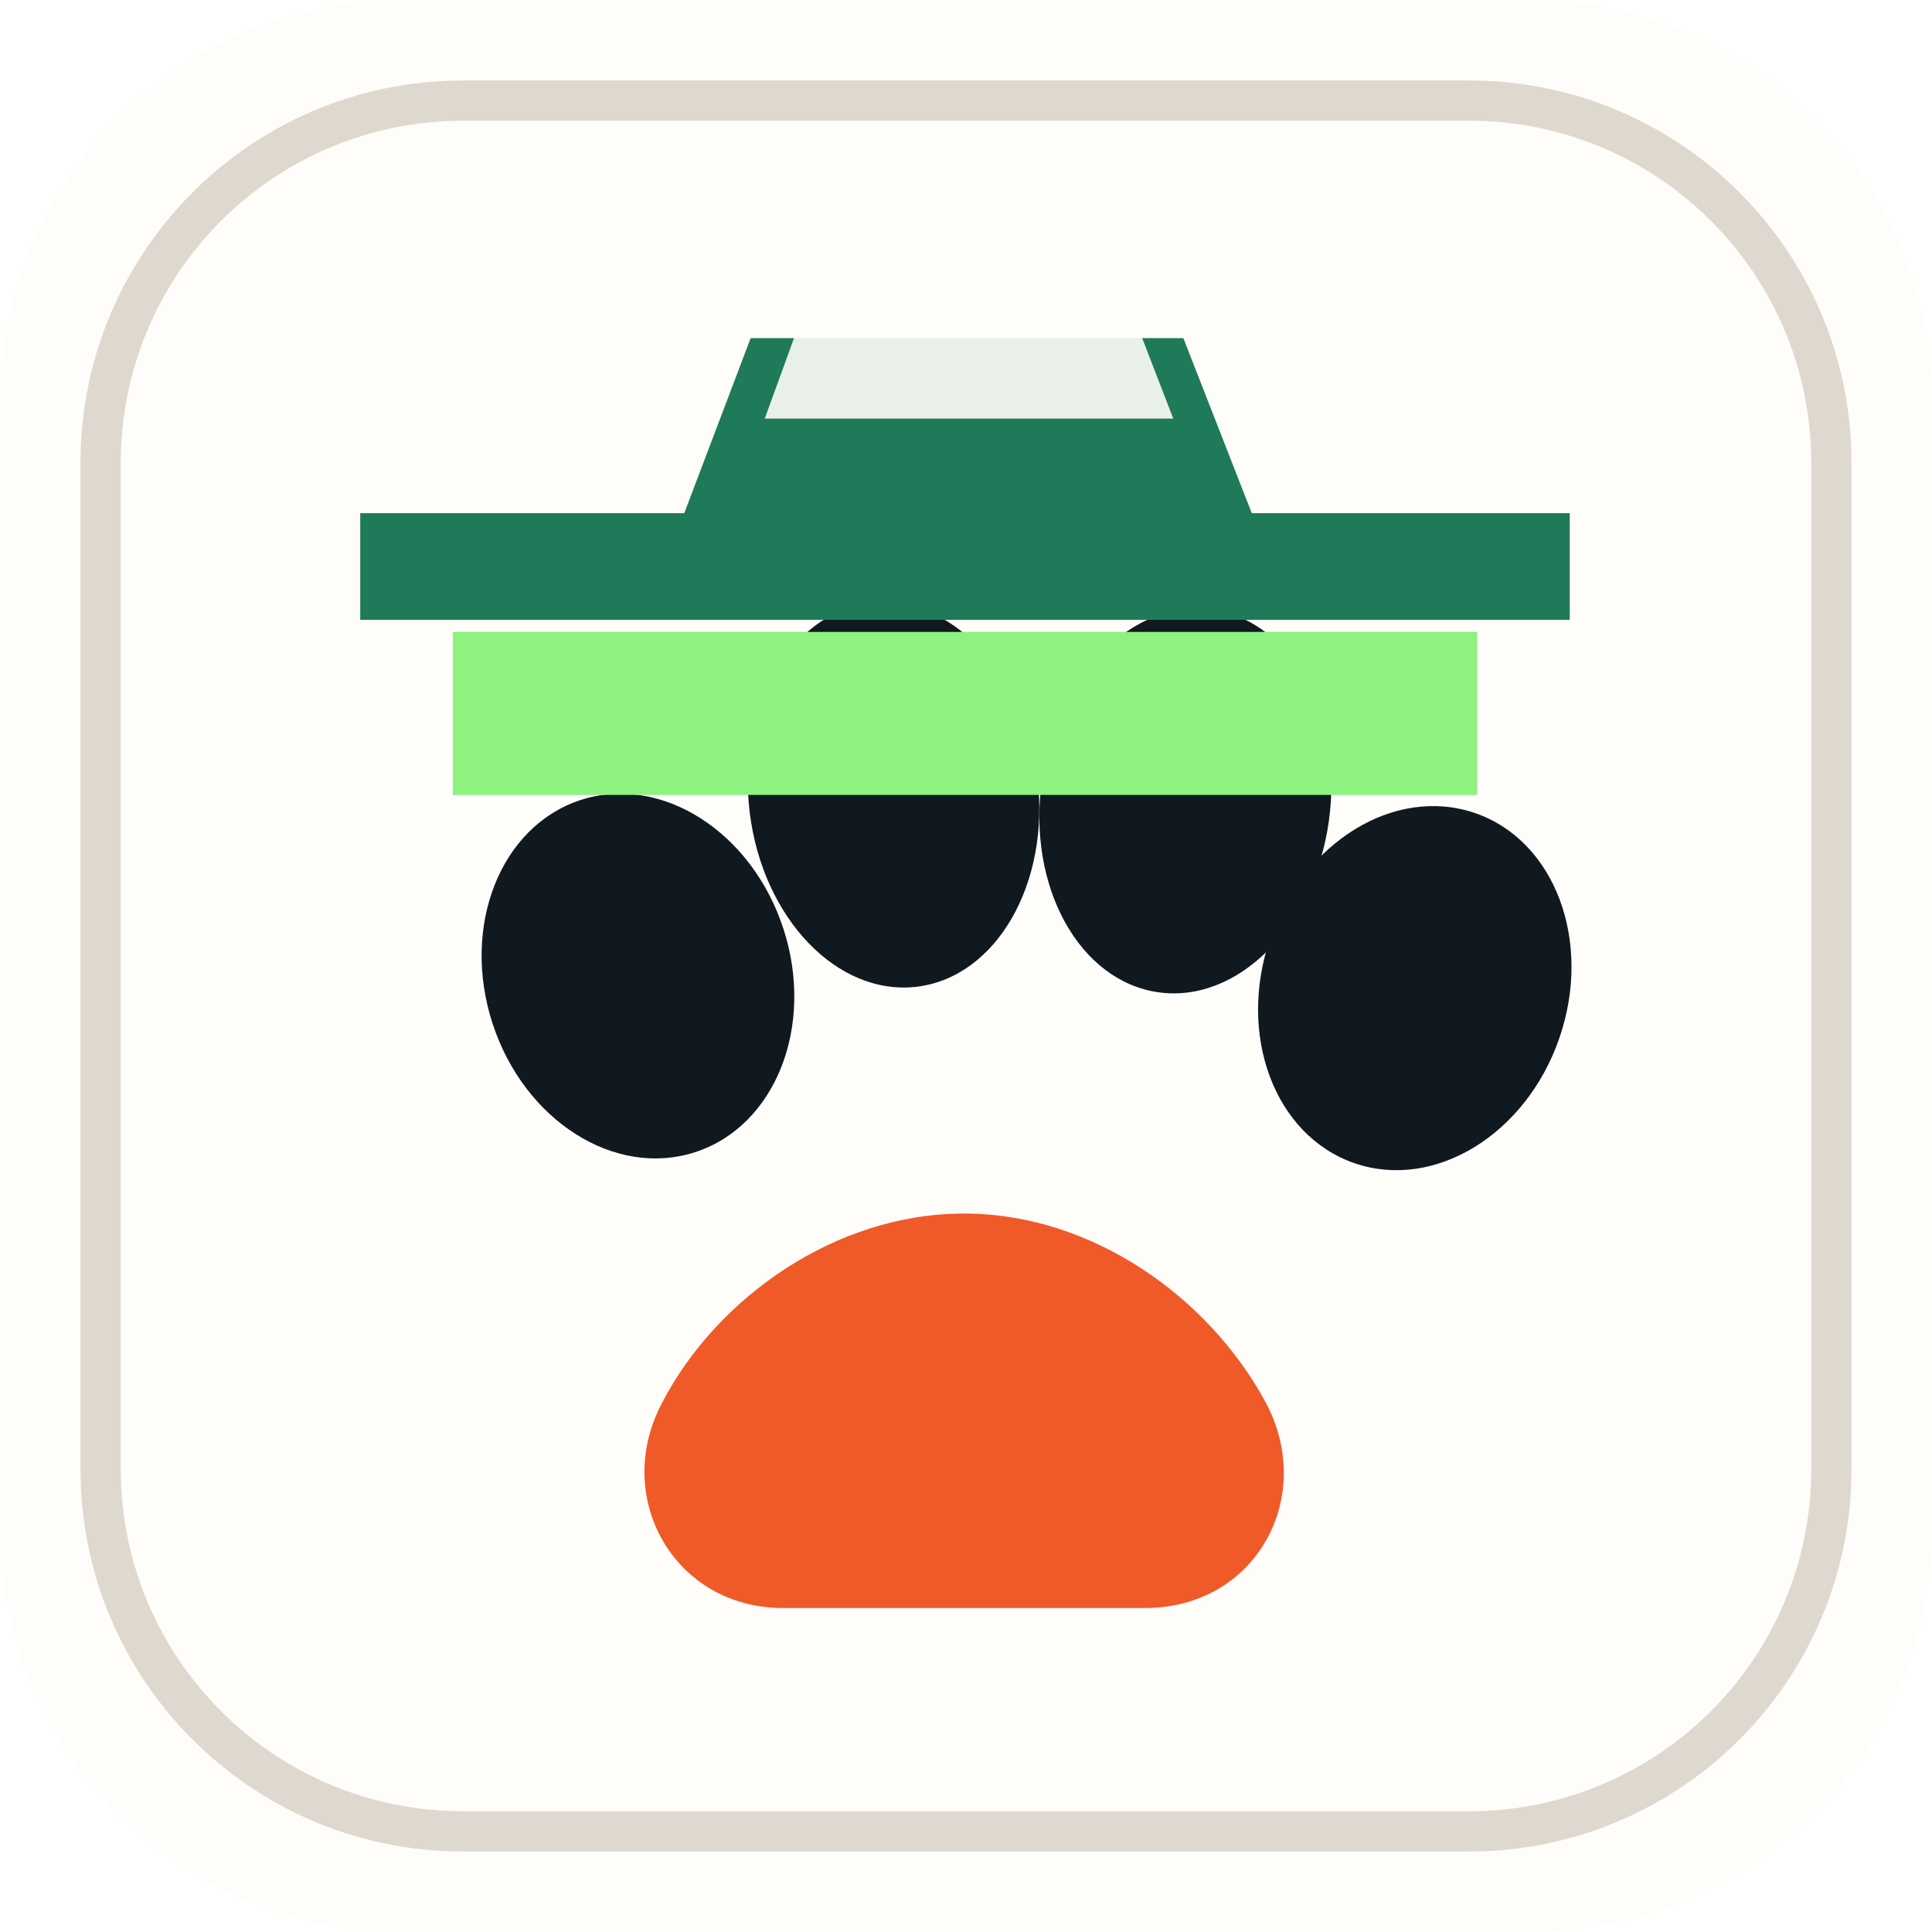
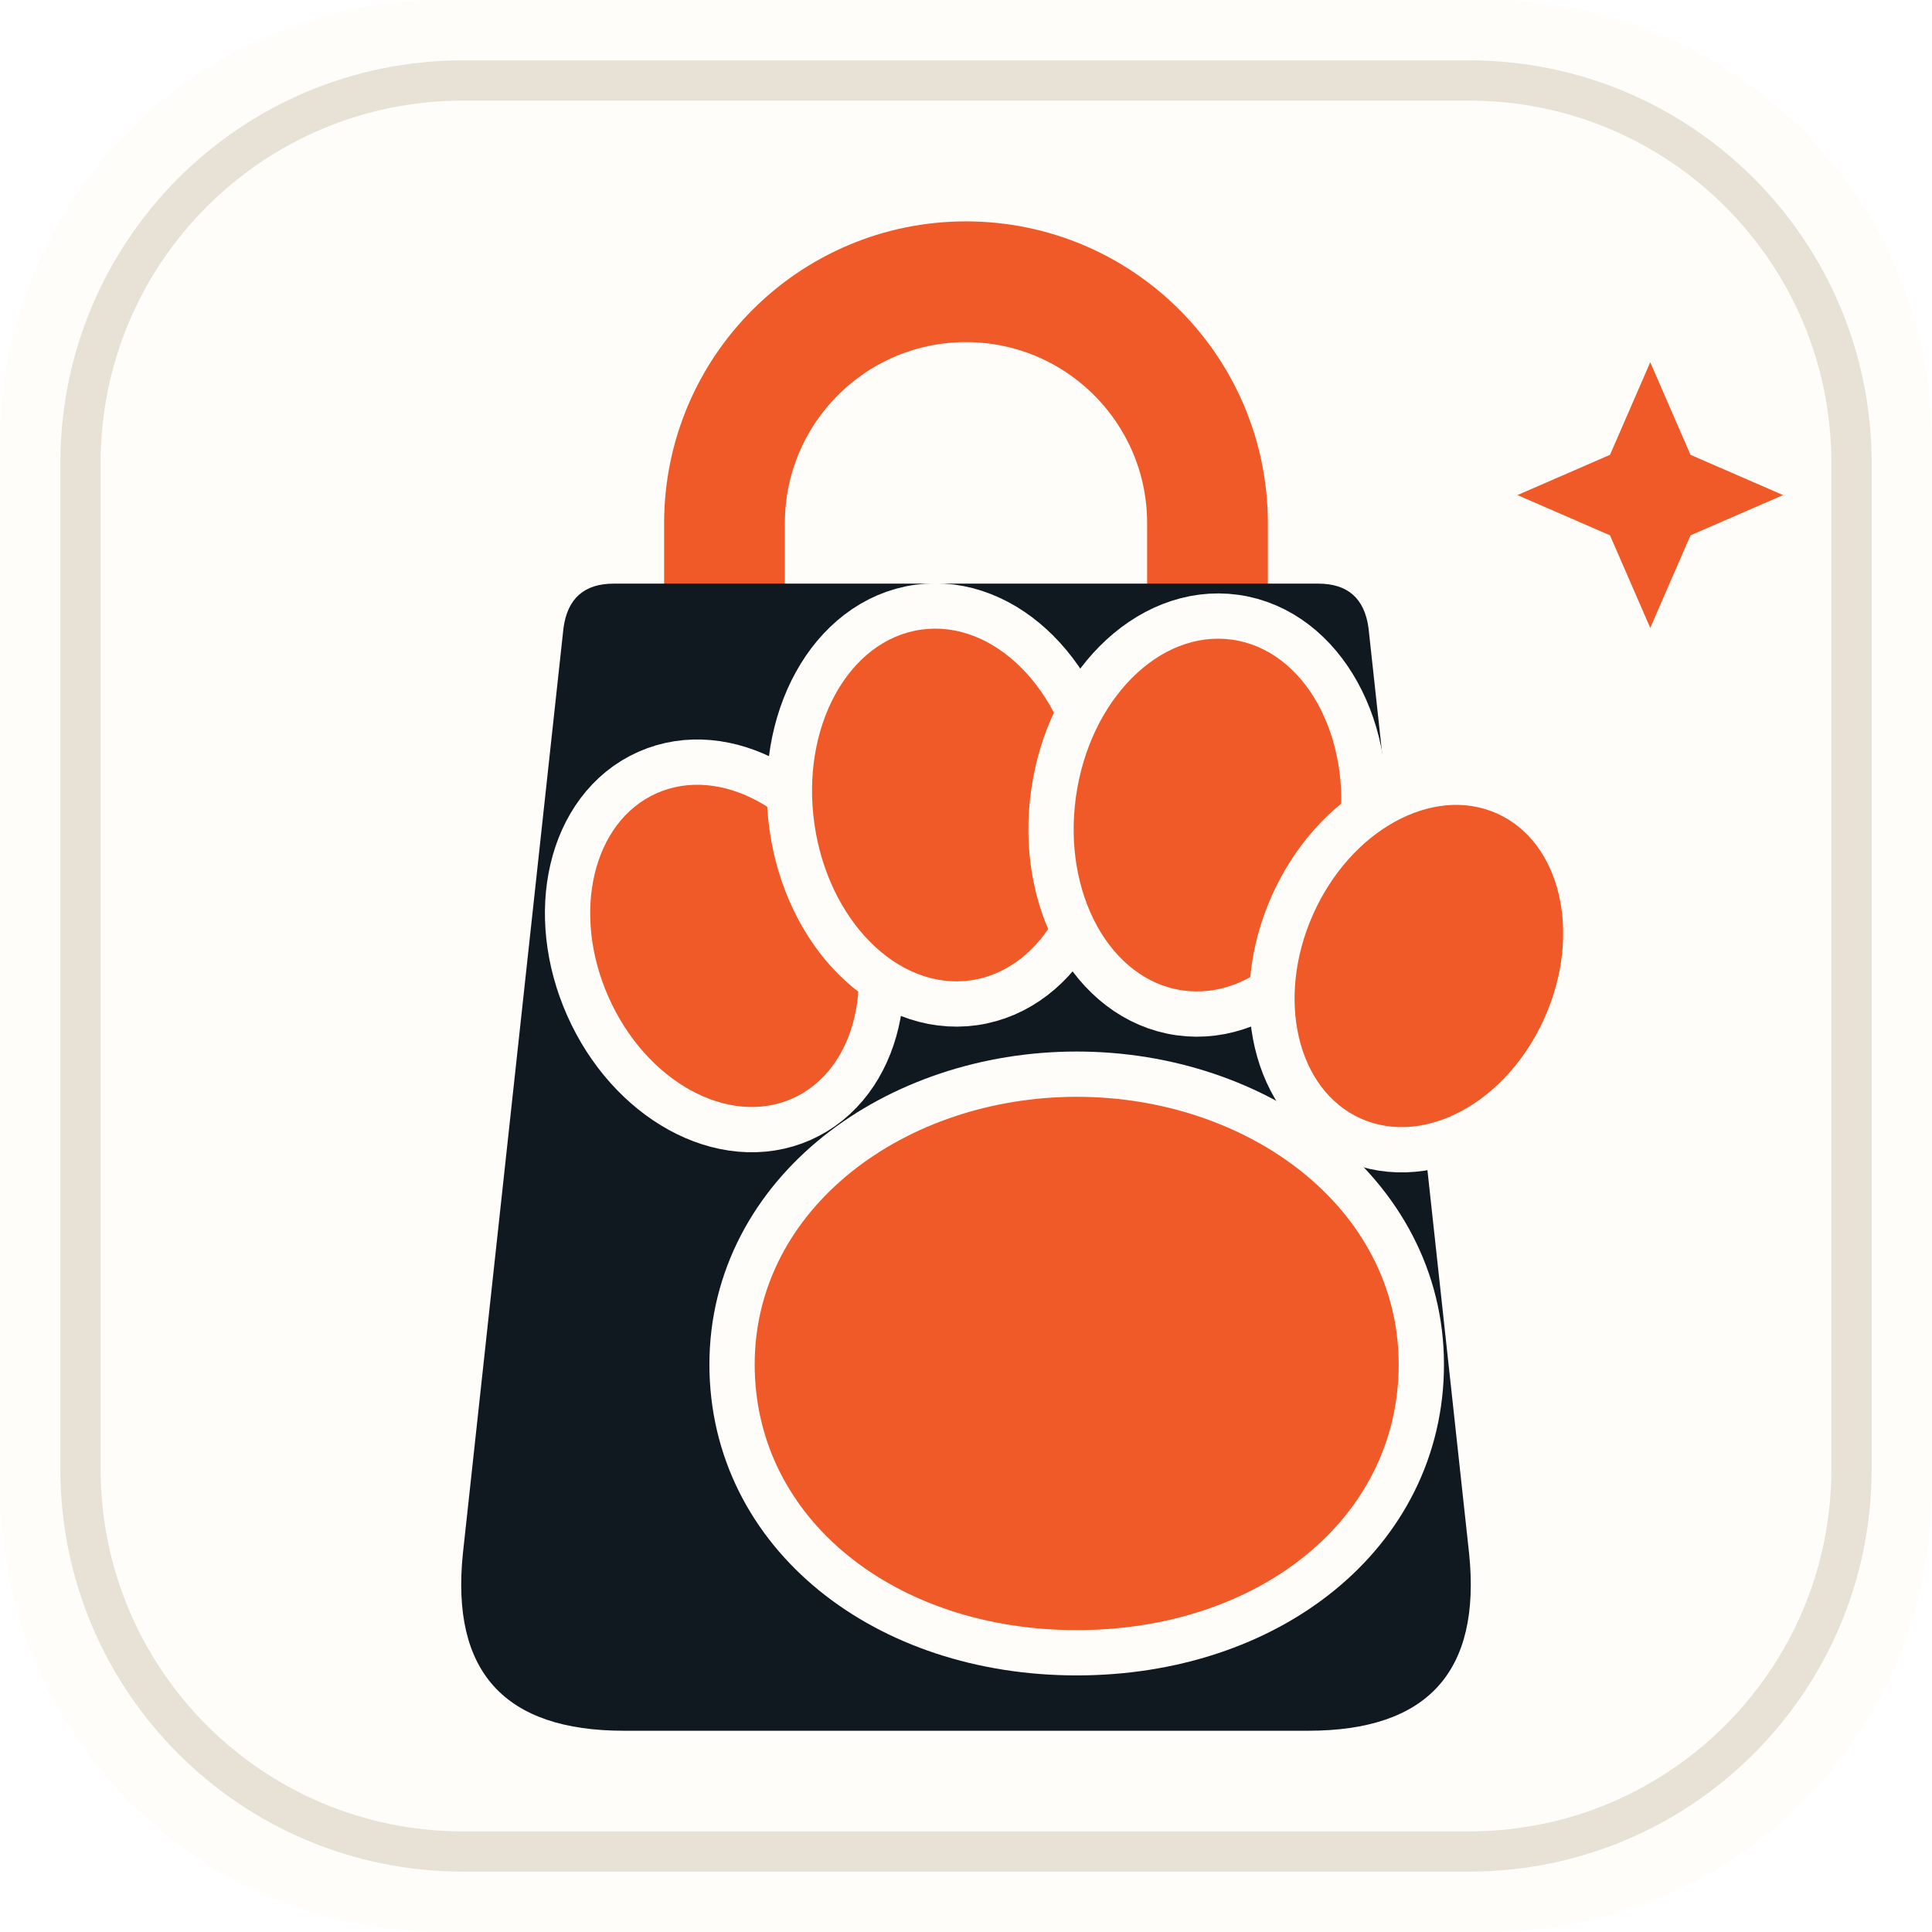
<svg xmlns="http://www.w3.org/2000/svg" width="96" height="96" viewBox="0 0 96 96" role="img" aria-label="Active Paw">
-   <rect width="96" height="96" rx="20" fill="#fffdf9" />
-   <rect x="5" y="5" width="86" height="86" rx="18" fill="none" stroke="#ded8cf" stroke-width="2" />
-   <path d="M47.9 60.3c-6.4 0-12.3 4.2-15 9.4-2.5 4.7.6 10.2 6 10.2h18c5.5 0 8.5-5.5 6-10.2-2.8-5.2-8.6-9.4-15-9.4Z" fill="#f05a28" />
-   <ellipse cx="31.7" cy="48.5" rx="7.6" ry="9.2" fill="#101820" transform="rotate(-18 31.7 48.5)" />
-   <ellipse cx="44.4" cy="39.5" rx="7.2" ry="9.6" fill="#101820" transform="rotate(-7 44.4 39.5)" />
-   <ellipse cx="58.9" cy="39.8" rx="7.2" ry="9.6" fill="#101820" transform="rotate(8 58.9 39.8)" />
-   <ellipse cx="70.3" cy="49.1" rx="7.6" ry="9.2" fill="#101820" transform="rotate(19 70.3 49.1)" />
-   <path d="M18 25.5h16l3.3-8.7h21.5l3.4 8.7H78v5.3H17.9v-5.3Z" fill="#1f7a5a" />
-   <path d="M22.5 31.4h50.9v8.1H22.5z" fill="#8df27f" />
-   <path d="M38 20.8h20.3l-1.7-4.4h-17l-1.6 4.4Z" fill="#fffdf9" opacity=".9" />
+   <rect width="96" height="96" rx="22" fill="#fffdf9" />
+   <rect x="4" y="4" width="88" height="88" rx="19" fill="none" stroke="#e7e1d6" stroke-width="2" />
+   <path d="M36 31v-5a12 12 0 0 1 24 0v5" fill="none" stroke="#f05a28" stroke-width="6" stroke-linecap="round" />
+   <path d="M30.5 29h35q2.2 0 2.5 2.2l5 46q.9 8.8-8 8.8H31q-8.9 0-8-8.8l5-46q.3-2.2 2.5-2.2Z" fill="#101820" />
+   <g fill="#f05a28" stroke="#fffdf9" stroke-width="4.5" paint-order="stroke">
+     <ellipse cx="36" cy="47" rx="6.3" ry="8.3" transform="rotate(-24 36 47)" />
+     <ellipse cx="47" cy="40" rx="6.6" ry="8.8" transform="rotate(-8 47 40)" />
+     <ellipse cx="60" cy="40.5" rx="6.6" ry="8.8" transform="rotate(8 60 40.5)" />
+     <ellipse cx="71" cy="48" rx="6.3" ry="8.3" transform="rotate(24 71 48)" />
+     <path d="M53.5 81C44.5 81 37.5 75.5 37.5 67.8 37.5 60 45 54.5 53.5 54.5 62 54.5 69.5 60 69.5 67.8 69.5 75.5 62.5 81 53.5 81Z" />
+   </g>
+   <path d="M82 18l2 4.6 4.6 2-4.6 2-2 4.6-2-4.6-4.6-2 4.6-2Z" fill="#f05a28" />
</svg>
